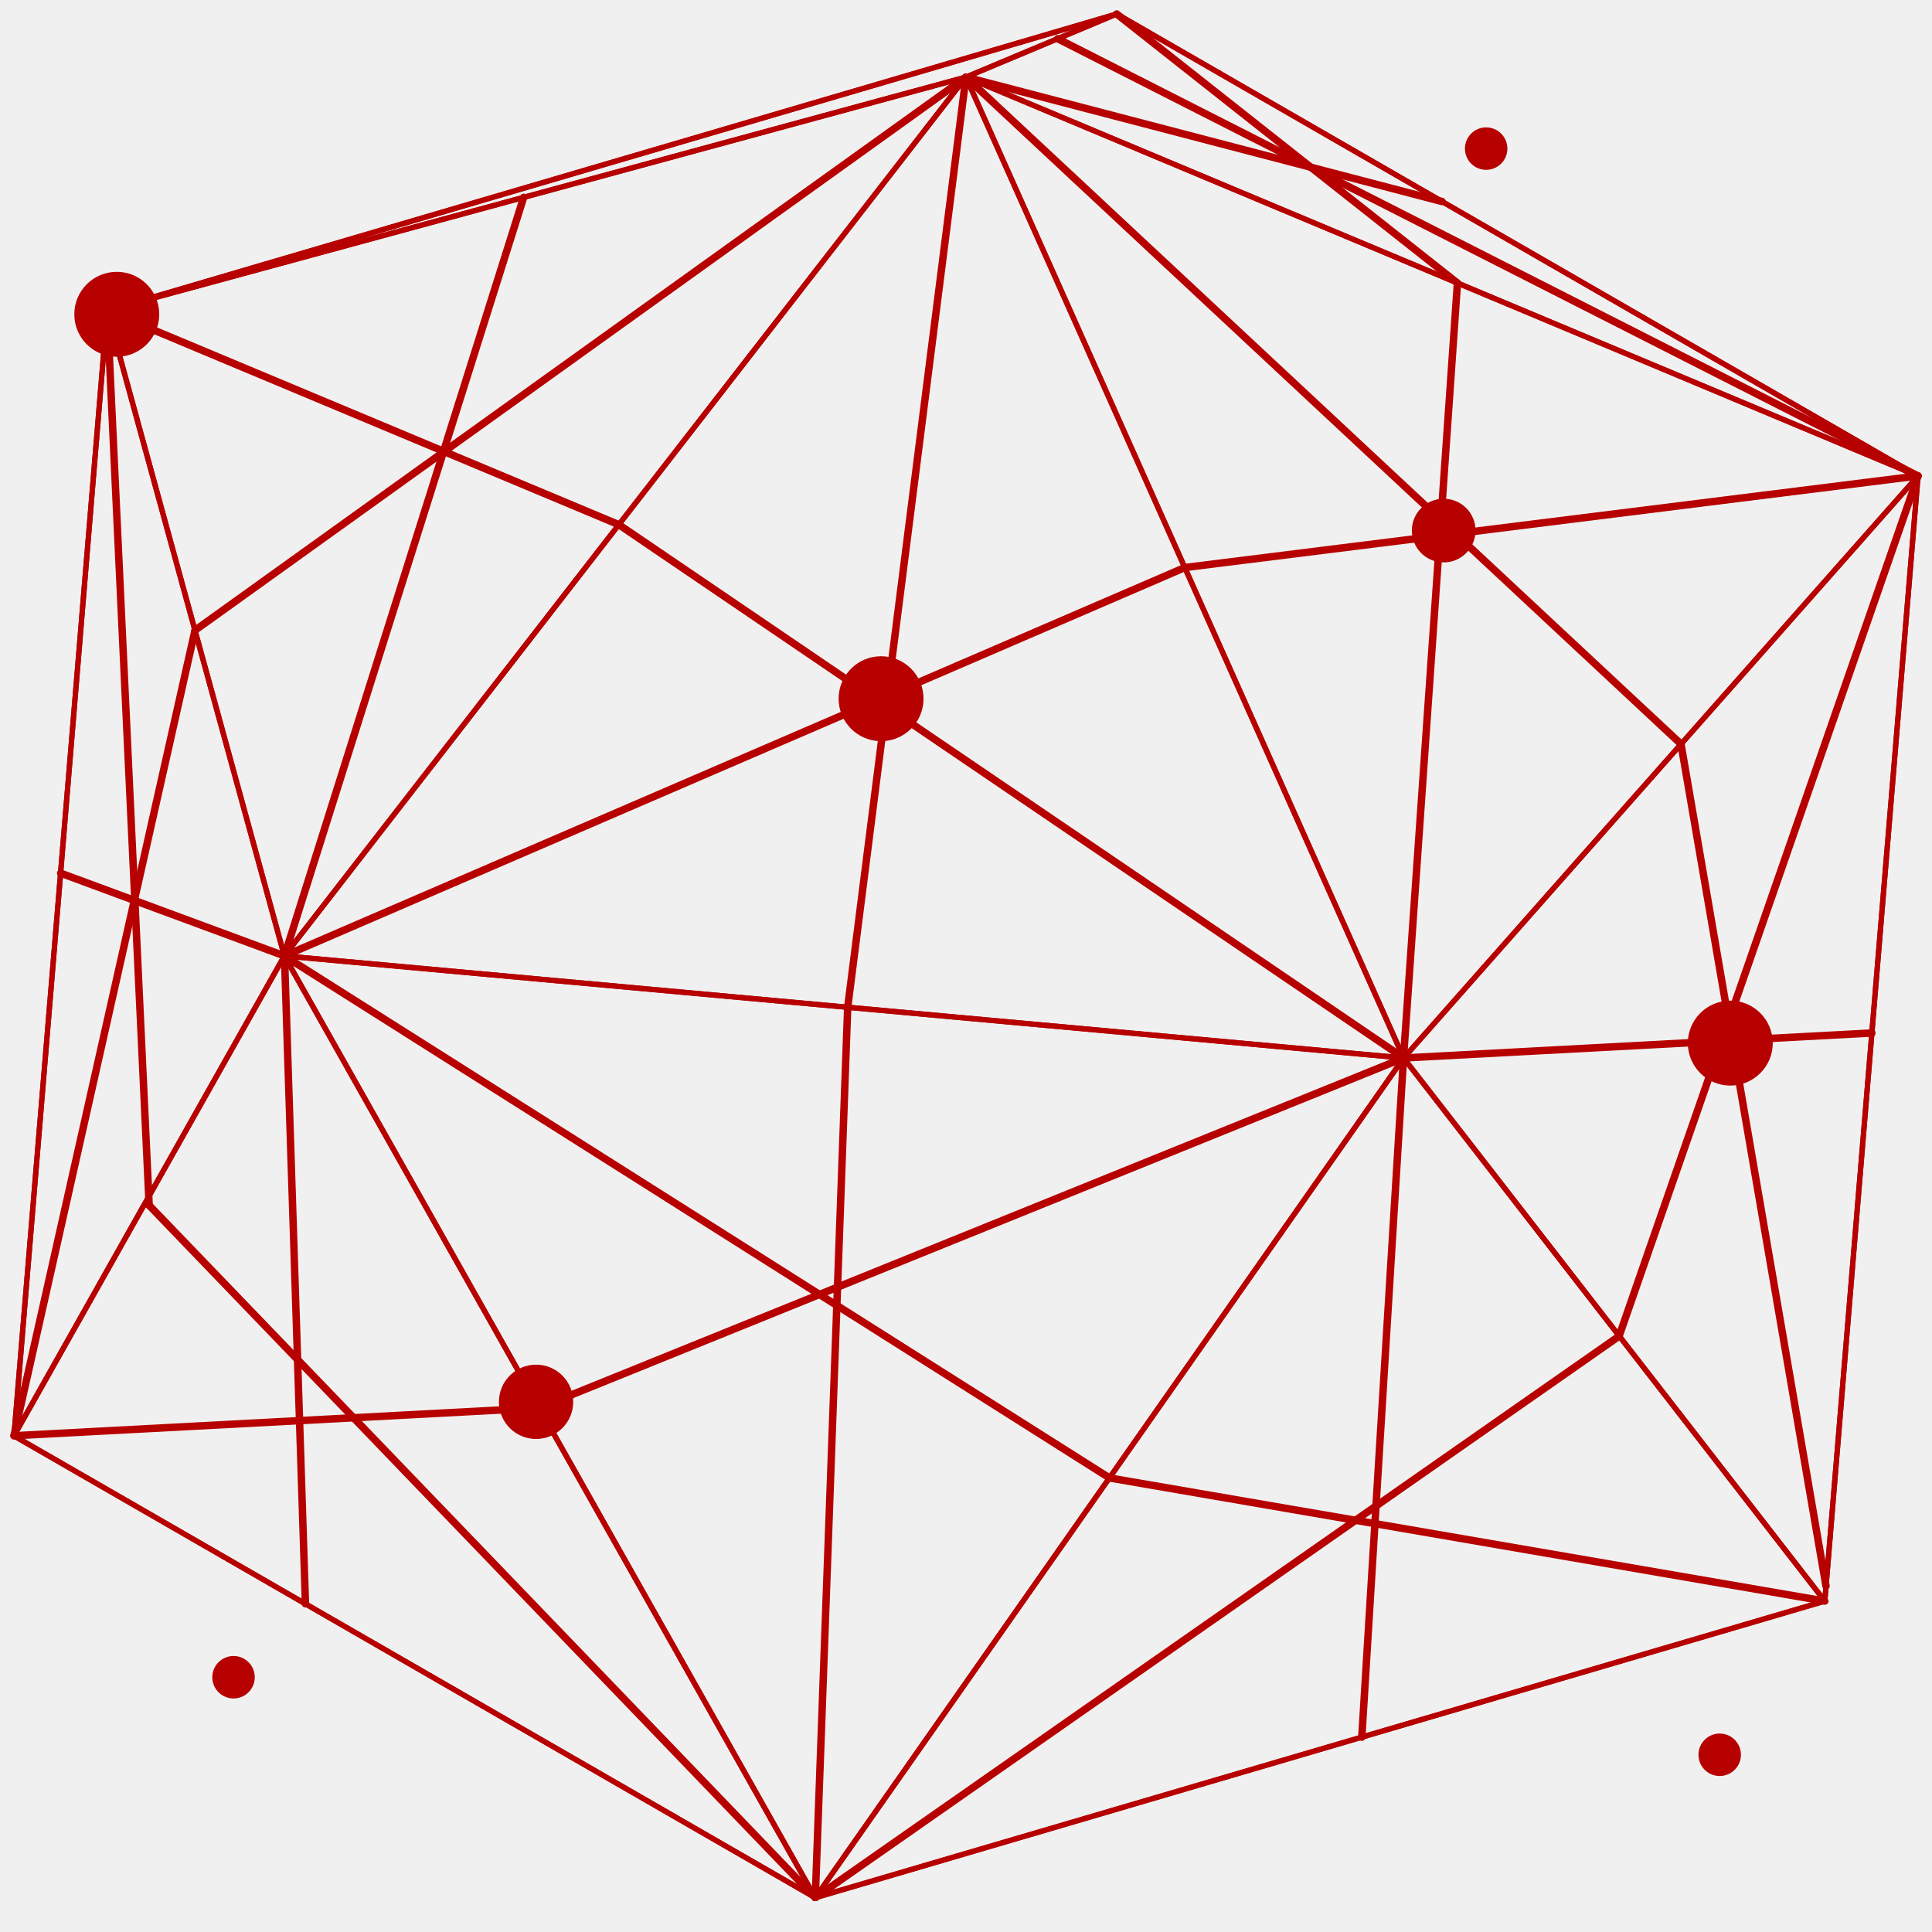
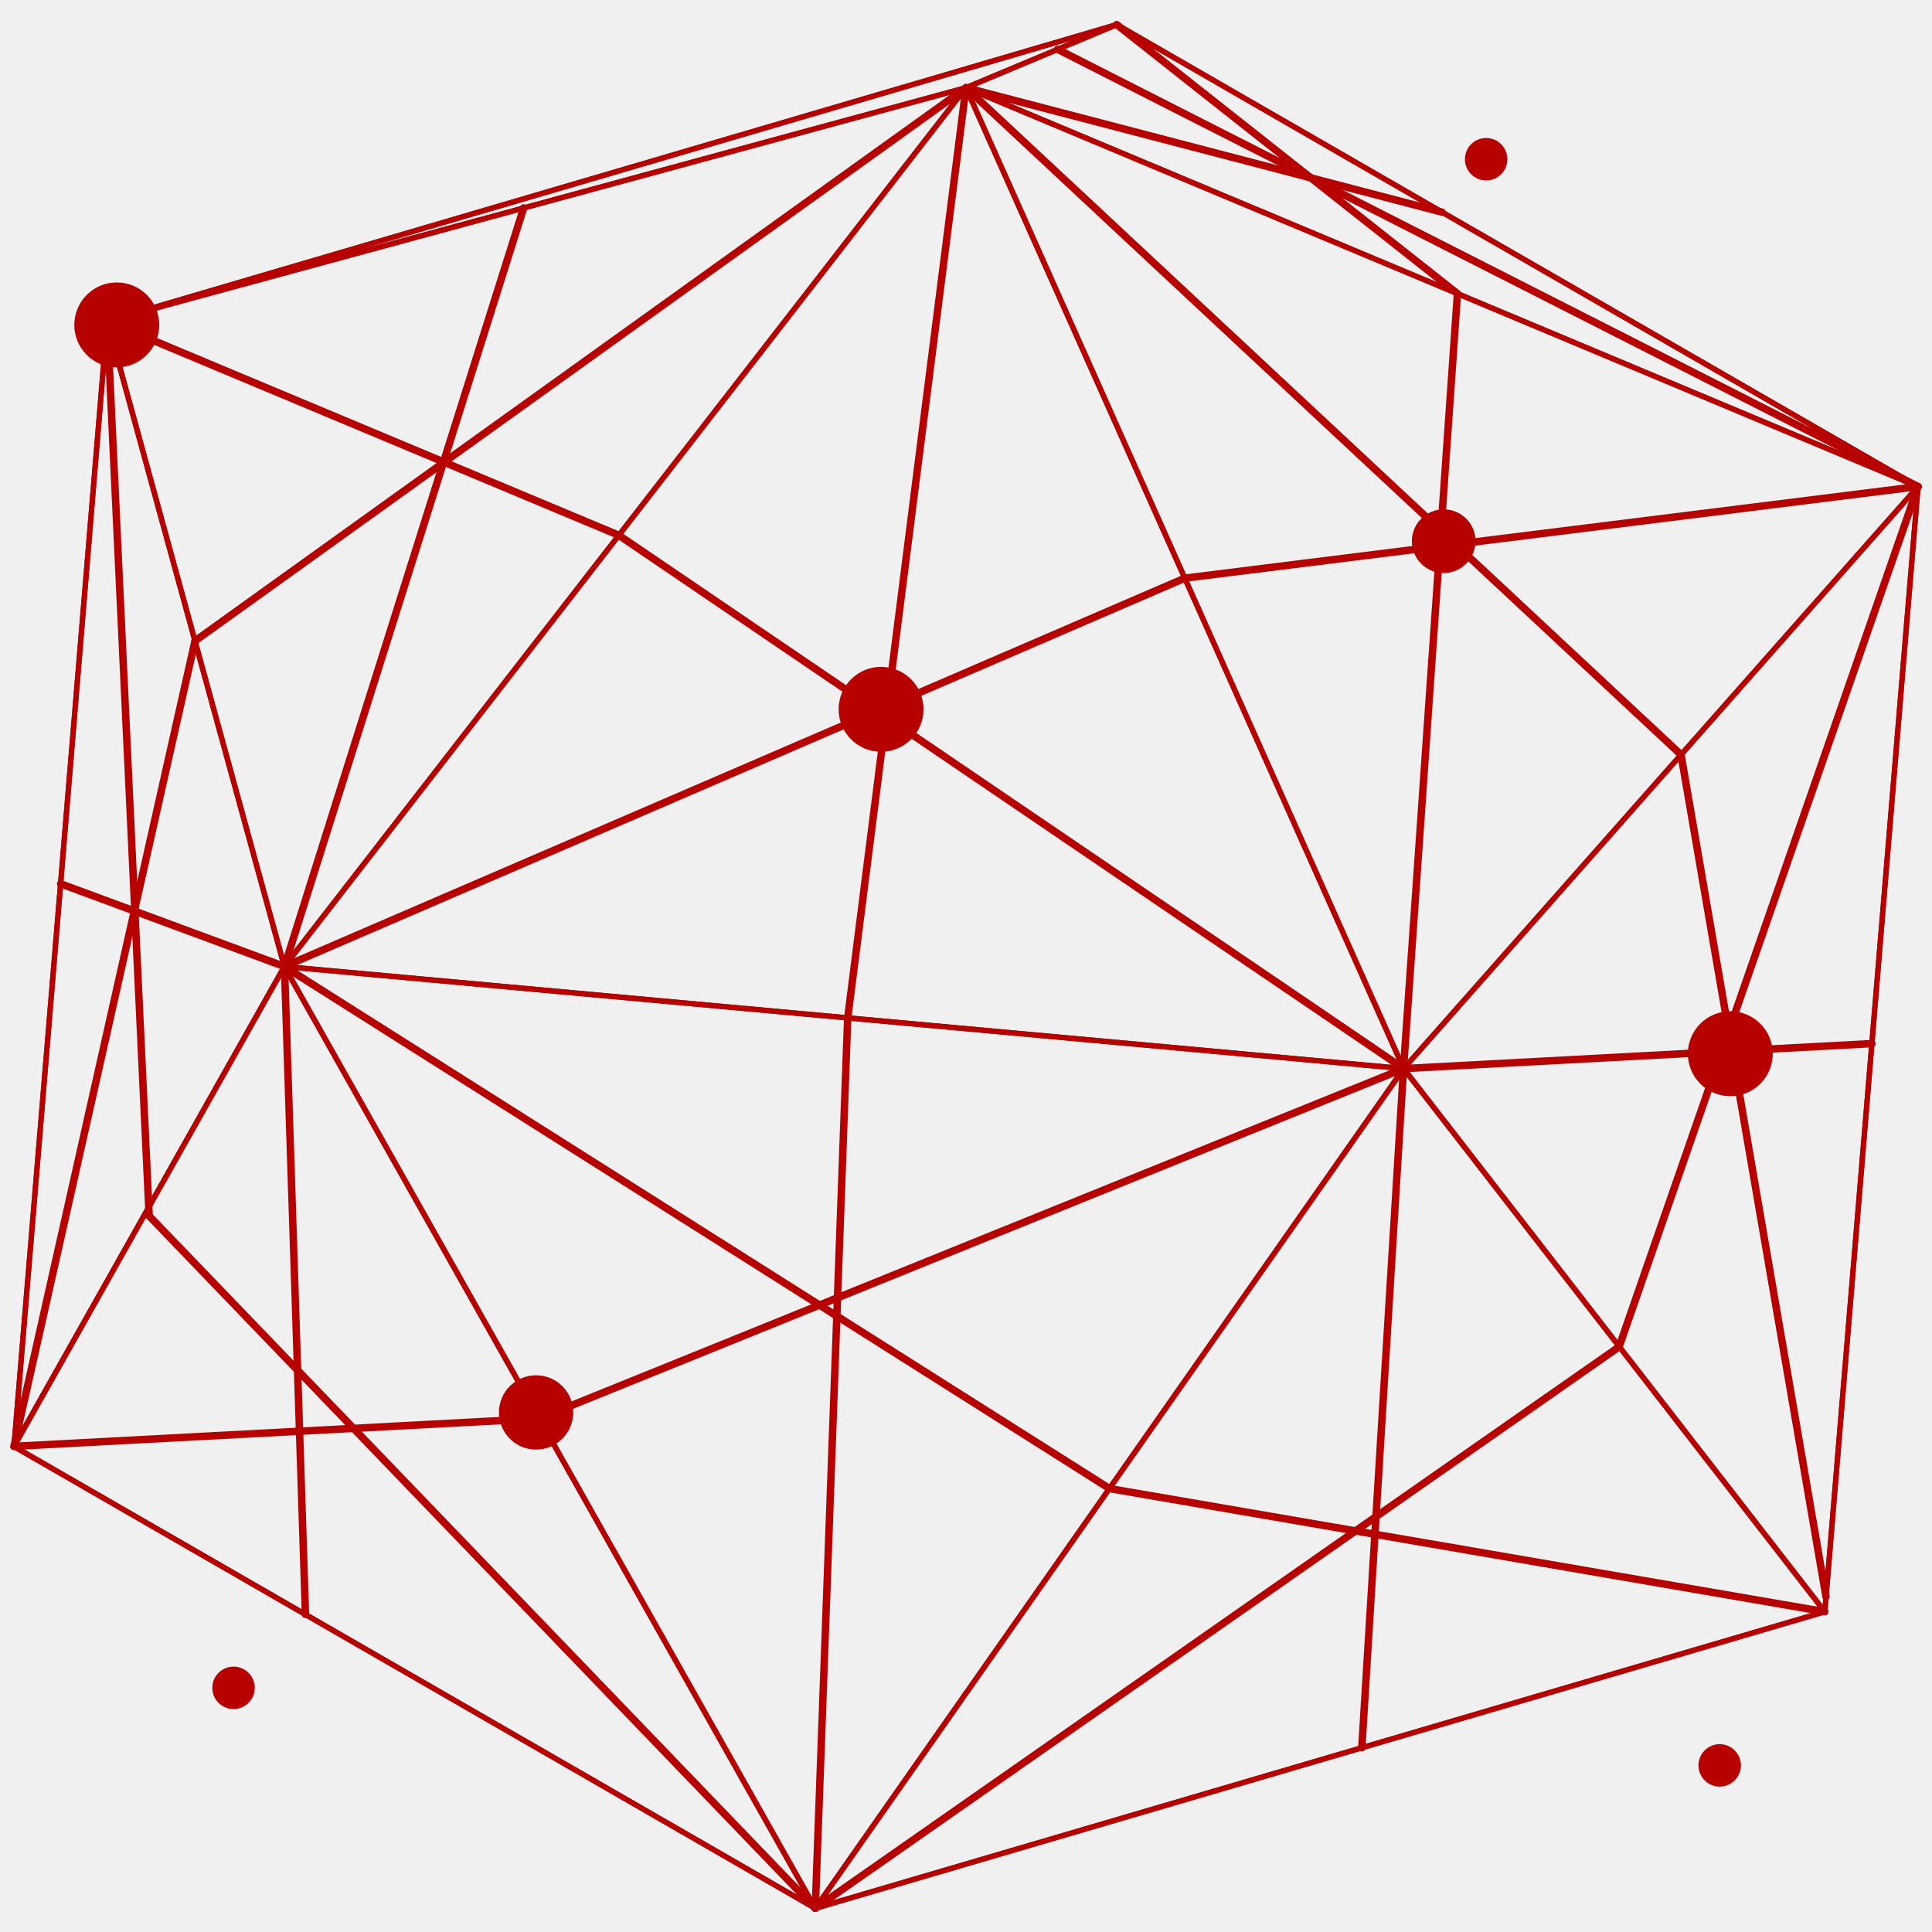
<svg xmlns="http://www.w3.org/2000/svg" width="182" height="182" viewBox="0 0 182 182" fill="none">
-   <mask id="mask0_9_3627" style="mask-type:alpha" maskUnits="userSpaceOnUse" x="0" y="0" width="182" height="182">
+   <mask id="mask0_30_1204" style="mask-type:alpha" maskUnits="userSpaceOnUse" x="0" y="0" width="182" height="182">
    <rect width="182" height="182" fill="#D9D9D9" />
  </mask>
-   <g mask="url(#mask0_9_3627)">
- </g>
-   <g clip-path="url(#clip0_9_3627)">
-     <path d="M90.994 7.264L10.098 29.257L105.199 1.316L90.994 7.264Z" stroke="#B70000" stroke-width="0.5" stroke-linecap="round" stroke-linejoin="round" />
-     <path d="M10.098 29.257L90.994 7.264L26.787 90.049L10.098 29.257Z" stroke="#B70000" stroke-width="0.5" stroke-linecap="round" stroke-linejoin="round" />
-     <path d="M90.994 7.264L105.199 1.316L180.683 44.835L90.994 7.264Z" stroke="#B70000" stroke-width="0.5" stroke-linecap="round" stroke-linejoin="round" />
-     <path d="M171.902 150.828L76.802 178.769L132.227 99.666L171.902 150.828Z" stroke="#B70000" stroke-width="0.5" stroke-linecap="round" stroke-linejoin="round" />
-     <path d="M132.227 99.666L76.802 178.769L26.787 90.049L132.227 99.666Z" stroke="#B70000" stroke-width="0.5" stroke-linecap="round" stroke-linejoin="round" />
-     <path d="M171.902 150.828L132.227 99.666L180.683 44.835L171.902 150.828Z" stroke="#B70000" stroke-width="0.5" stroke-linecap="round" stroke-linejoin="round" />
-     <path d="M10.098 29.257L26.787 90.049L1.317 135.263L10.098 29.257Z" stroke="#B70000" stroke-width="0.5" stroke-linecap="round" stroke-linejoin="round" />
-     <path d="M1.317 135.263L26.787 90.049L76.802 178.769L1.317 135.263Z" stroke="#B70000" stroke-width="0.5" stroke-linecap="round" stroke-linejoin="round" />
-     <path d="M26.787 90.049L90.994 7.264L132.227 99.666L26.787 90.049Z" stroke="#B70000" stroke-width="0.5" stroke-linecap="round" stroke-linejoin="round" />
-     <path d="M132.227 99.666L90.994 7.264L180.683 44.835L132.227 99.666Z" stroke="#B70000" stroke-width="0.5" stroke-linecap="round" stroke-linejoin="round" />
-     <path d="M90.994 7.264L79.855 94.895" stroke="#B70000" stroke-width="0.7" stroke-linecap="round" stroke-linejoin="round" />
-     <path d="M76.802 178.769L79.855 94.883" stroke="#B70000" stroke-width="0.7" stroke-linecap="round" stroke-linejoin="round" />
-     <path d="M158.356 70.093L90.994 7.264" stroke="#B70000" stroke-width="0.7" stroke-linecap="round" stroke-linejoin="round" />
-     <path d="M172.016 149.411L158.356 70.093" stroke="#B70000" stroke-width="0.7" stroke-linecap="round" stroke-linejoin="round" />
-     <path d="M132.214 99.666L128.286 163.647" stroke="#B70000" stroke-width="0.7" stroke-linecap="round" stroke-linejoin="round" />
-     <path d="M26.799 90.049L28.776 151.081" stroke="#B70000" stroke-width="0.7" stroke-linecap="round" stroke-linejoin="round" />
-     <path d="M91.006 7.264L18.373 59.375" stroke="#B70000" stroke-width="0.7" stroke-linecap="round" stroke-linejoin="round" />
-     <path d="M1.317 135.25L18.373 59.375" stroke="#B70000" stroke-width="0.7" stroke-linecap="round" stroke-linejoin="round" />
-     <path d="M90.994 7.264L135.838 18.982" stroke="#B70000" stroke-width="0.7" stroke-linecap="round" stroke-linejoin="round" />
-     <path d="M132.214 99.679L137.296 26.663" stroke="#B70000" stroke-width="0.7" stroke-linecap="round" stroke-linejoin="round" />
-     <path d="M26.787 90.049L111.61 53.465" stroke="#B70000" stroke-width="0.7" stroke-linecap="round" stroke-linejoin="round" />
-     <path d="M10.098 29.257L58.301 49.428" stroke="#B70000" stroke-width="0.7" stroke-linecap="round" stroke-linejoin="round" />
-     <path d="M180.683 44.835L111.61 53.465" stroke="#B70000" stroke-width="0.7" stroke-linecap="round" stroke-linejoin="round" />
-     <path d="M132.227 99.666L58.301 49.428" stroke="#B70000" stroke-width="0.7" stroke-linecap="round" stroke-linejoin="round" />
-     <path d="M26.799 90.049L49.33 18.59" stroke="#B70000" stroke-width="0.7" stroke-linecap="round" stroke-linejoin="round" />
-     <path d="M105.198 1.316L137.296 26.663" stroke="#B70000" stroke-width="0.7" stroke-linecap="round" stroke-linejoin="round" />
-     <path d="M180.683 44.835L99.636 3.645" stroke="#B70000" stroke-width="0.7" stroke-linecap="round" stroke-linejoin="round" />
-     <path d="M26.799 90.049L5.714 82.254" stroke="#B70000" stroke-width="0.7" stroke-linecap="round" stroke-linejoin="round" />
-     <path d="M1.317 135.25L50.799 132.631" stroke="#B70000" stroke-width="0.7" stroke-linecap="round" stroke-linejoin="round" />
-     <path d="M26.787 90.049L104.514 139.224" stroke="#B70000" stroke-width="0.7" stroke-linecap="round" stroke-linejoin="round" />
-     <path d="M76.802 178.769L152.54 125.861" stroke="#B70000" stroke-width="0.7" stroke-linecap="round" stroke-linejoin="round" />
-     <path d="M132.214 99.666L176.337 97.312" stroke="#B70000" stroke-width="0.7" stroke-linecap="round" stroke-linejoin="round" />
-     <path d="M180.683 44.835L152.527 125.861" stroke="#B70000" stroke-width="0.7" stroke-linecap="round" stroke-linejoin="round" />
-     <path d="M171.902 150.828L104.502 139.224" stroke="#B70000" stroke-width="0.7" stroke-linecap="round" stroke-linejoin="round" />
-     <path d="M50.787 132.631L132.227 99.666" stroke="#B70000" stroke-width="0.7" stroke-linecap="round" stroke-linejoin="round" />
-     <path d="M10.098 29.257L14.052 113.548" stroke="#B70000" stroke-width="0.7" stroke-linecap="round" stroke-linejoin="round" />
-     <path d="M76.801 178.769L14.052 113.548" stroke="#B70000" stroke-width="0.7" stroke-linecap="round" stroke-linejoin="round" />
-     <path d="M1.317 135.263L10.098 29.257L105.199 1.316L180.683 44.835L171.902 150.828L76.802 178.769L1.317 135.263Z" stroke="#B70000" stroke-width="0.5" stroke-linecap="round" stroke-linejoin="round" />
-     <circle cx="136" cy="49.981" r="3" fill="#B70000" />
-     <circle cx="140" cy="14" r="2" fill="#B70000" />
-     <circle cx="162" cy="165.305" r="2" fill="#B70000" />
-     <circle cx="22" cy="158" r="2" fill="#B70000" />
-     <circle cx="83" cy="65.82" r="4" fill="#B70000" />
-     <circle cx="50.5" cy="132.056" r="3.5" fill="#B70000" />
-     <circle cx="163" cy="98.265" r="4" fill="#B70000" />
-     <circle cx="11" cy="29.607" r="4" fill="#B70000" />
+   <g mask="url(#mask0_30_1204)">
+     <g clip-path="url(#clip0_30_1204)">
+       <path d="M90.994 8.264L10.098 30.257L105.199 2.316L90.994 8.264Z" stroke="#B70000" stroke-width="0.5" stroke-linecap="round" stroke-linejoin="round" />
+       <path d="M10.098 30.257L90.994 8.264L26.787 91.049L10.098 30.257Z" stroke="#B70000" stroke-width="0.5" stroke-linecap="round" stroke-linejoin="round" />
+       <path d="M90.994 8.264L105.199 2.316L180.683 45.835L90.994 8.264Z" stroke="#B70000" stroke-width="0.5" stroke-linecap="round" stroke-linejoin="round" />
+       <path d="M171.902 151.828L76.802 179.769L132.227 100.666L171.902 151.828Z" stroke="#B70000" stroke-width="0.5" stroke-linecap="round" stroke-linejoin="round" />
+       <path d="M132.227 100.666L76.802 179.769L26.787 91.049L132.227 100.666Z" stroke="#B70000" stroke-width="0.5" stroke-linecap="round" stroke-linejoin="round" />
+       <path d="M171.902 151.828L132.227 100.666L180.683 45.835L171.902 151.828Z" stroke="#B70000" stroke-width="0.5" stroke-linecap="round" stroke-linejoin="round" />
+       <path d="M10.098 30.257L26.787 91.049L1.317 136.263L10.098 30.257Z" stroke="#B70000" stroke-width="0.5" stroke-linecap="round" stroke-linejoin="round" />
+       <path d="M1.317 136.263L26.787 91.049L76.802 179.769L1.317 136.263Z" stroke="#B70000" stroke-width="0.5" stroke-linecap="round" stroke-linejoin="round" />
+       <path d="M26.787 91.049L90.994 8.264L132.227 100.666L26.787 91.049Z" stroke="#B70000" stroke-width="0.5" stroke-linecap="round" stroke-linejoin="round" />
+       <path d="M132.227 100.666L90.994 8.264L180.683 45.835L132.227 100.666Z" stroke="#B70000" stroke-width="0.5" stroke-linecap="round" stroke-linejoin="round" />
+       <path d="M90.994 8.264L79.855 95.895" stroke="#B70000" stroke-width="0.7" stroke-linecap="round" stroke-linejoin="round" />
+       <path d="M76.802 179.769L79.855 95.883" stroke="#B70000" stroke-width="0.7" stroke-linecap="round" stroke-linejoin="round" />
+       <path d="M158.356 71.093L90.994 8.264" stroke="#B70000" stroke-width="0.7" stroke-linecap="round" stroke-linejoin="round" />
+       <path d="M172.016 150.411L158.356 71.093" stroke="#B70000" stroke-width="0.7" stroke-linecap="round" stroke-linejoin="round" />
+       <path d="M132.214 100.666L128.286 164.647" stroke="#B70000" stroke-width="0.7" stroke-linecap="round" stroke-linejoin="round" />
+       <path d="M26.799 91.049L28.776 152.081" stroke="#B70000" stroke-width="0.7" stroke-linecap="round" stroke-linejoin="round" />
+       <path d="M91.006 8.264L18.373 60.375" stroke="#B70000" stroke-width="0.7" stroke-linecap="round" stroke-linejoin="round" />
+       <path d="M1.317 136.25L18.373 60.375" stroke="#B70000" stroke-width="0.7" stroke-linecap="round" stroke-linejoin="round" />
+       <path d="M90.994 8.264L135.838 19.982" stroke="#B70000" stroke-width="0.7" stroke-linecap="round" stroke-linejoin="round" />
+       <path d="M132.214 100.679L137.296 27.663" stroke="#B70000" stroke-width="0.7" stroke-linecap="round" stroke-linejoin="round" />
+       <path d="M26.787 91.049L111.61 54.465" stroke="#B70000" stroke-width="0.7" stroke-linecap="round" stroke-linejoin="round" />
+       <path d="M10.098 30.257L58.301 50.428" stroke="#B70000" stroke-width="0.7" stroke-linecap="round" stroke-linejoin="round" />
+       <path d="M180.683 45.835L111.61 54.465" stroke="#B70000" stroke-width="0.7" stroke-linecap="round" stroke-linejoin="round" />
+       <path d="M132.227 100.666L58.301 50.428" stroke="#B70000" stroke-width="0.7" stroke-linecap="round" stroke-linejoin="round" />
+       <path d="M26.799 91.049L49.33 19.59" stroke="#B70000" stroke-width="0.7" stroke-linecap="round" stroke-linejoin="round" />
+       <path d="M105.198 2.316L137.296 27.663" stroke="#B70000" stroke-width="0.7" stroke-linecap="round" stroke-linejoin="round" />
+       <path d="M180.683 45.835L99.636 4.645" stroke="#B70000" stroke-width="0.7" stroke-linecap="round" stroke-linejoin="round" />
+       <path d="M26.799 91.049L5.714 83.254" stroke="#B70000" stroke-width="0.7" stroke-linecap="round" stroke-linejoin="round" />
+       <path d="M1.317 136.25L50.799 133.631" stroke="#B70000" stroke-width="0.7" stroke-linecap="round" stroke-linejoin="round" />
+       <path d="M26.787 91.049L104.514 140.224" stroke="#B70000" stroke-width="0.7" stroke-linecap="round" stroke-linejoin="round" />
+       <path d="M76.802 179.769L152.54 126.861" stroke="#B70000" stroke-width="0.7" stroke-linecap="round" stroke-linejoin="round" />
+       <path d="M132.214 100.666L176.337 98.312" stroke="#B70000" stroke-width="0.7" stroke-linecap="round" stroke-linejoin="round" />
+       <path d="M180.683 45.835L152.527 126.861" stroke="#B70000" stroke-width="0.7" stroke-linecap="round" stroke-linejoin="round" />
+       <path d="M171.902 151.828L104.502 140.224" stroke="#B70000" stroke-width="0.7" stroke-linecap="round" stroke-linejoin="round" />
+       <path d="M50.787 133.631L132.227 100.666" stroke="#B70000" stroke-width="0.7" stroke-linecap="round" stroke-linejoin="round" />
+       <path d="M10.098 30.257L14.052 114.548" stroke="#B70000" stroke-width="0.7" stroke-linecap="round" stroke-linejoin="round" />
+       <path d="M76.801 179.769L14.052 114.548" stroke="#B70000" stroke-width="0.7" stroke-linecap="round" stroke-linejoin="round" />
+       <path d="M1.317 136.263L10.098 30.257L105.199 2.316L180.683 45.835L171.902 151.828L76.802 179.769L1.317 136.263Z" stroke="#B70000" stroke-width="0.5" stroke-linecap="round" stroke-linejoin="round" />
+       <circle cx="136" cy="50.981" r="3" fill="#B70000" />
+       <circle cx="140" cy="15" r="2" fill="#B70000" />
+       <circle cx="162" cy="166.305" r="2" fill="#B70000" />
+       <circle cx="22" cy="159" r="2" fill="#B70000" />
+       <circle cx="83" cy="66.82" r="4" fill="#B70000" />
+       <circle cx="50.5" cy="133.056" r="3.5" fill="#B70000" />
+       <circle cx="163" cy="99.265" r="4" fill="#B70000" />
+       <circle cx="11" cy="30.607" r="4" fill="#B70000" />
+     </g>
  </g>
  <defs>
-     <clipPath id="clip0_9_3627">
-       <rect width="180" height="178.085" fill="white" transform="translate(1 1)" />
+     <clipPath id="clip0_30_1204">
+       <rect width="180" height="178.085" fill="white" transform="translate(1 2)" />
    </clipPath>
  </defs>
</svg>
